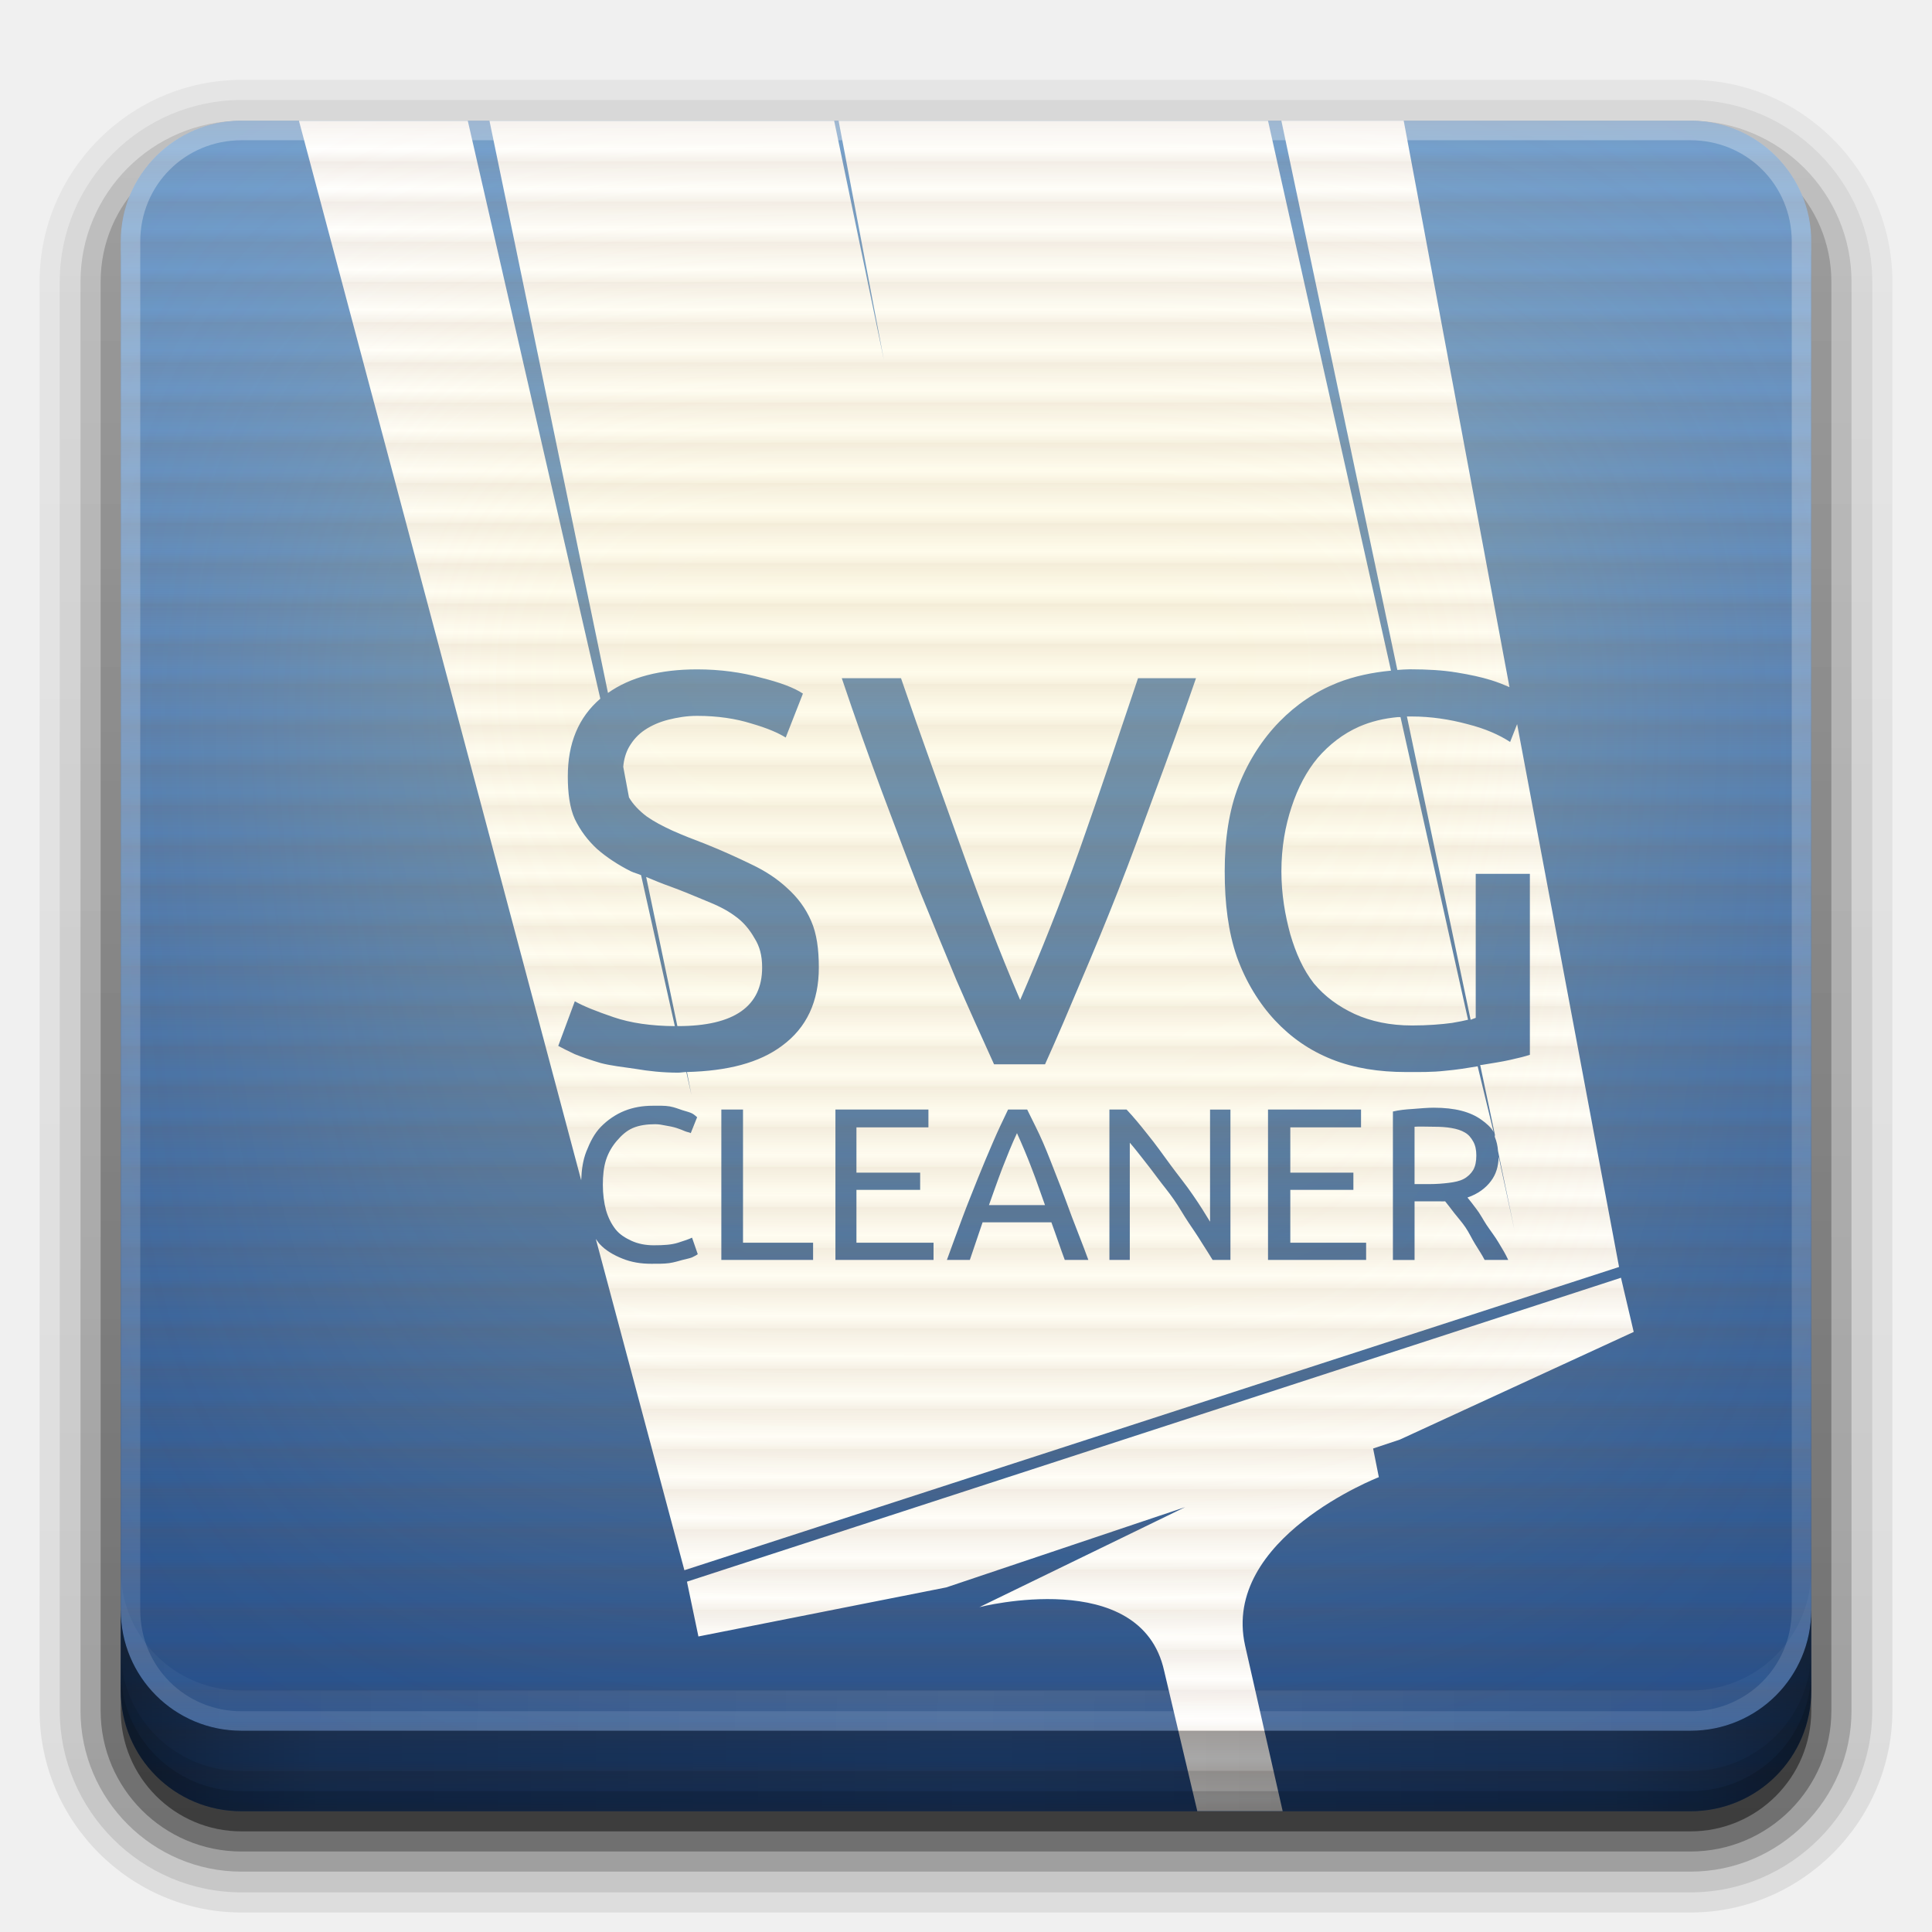
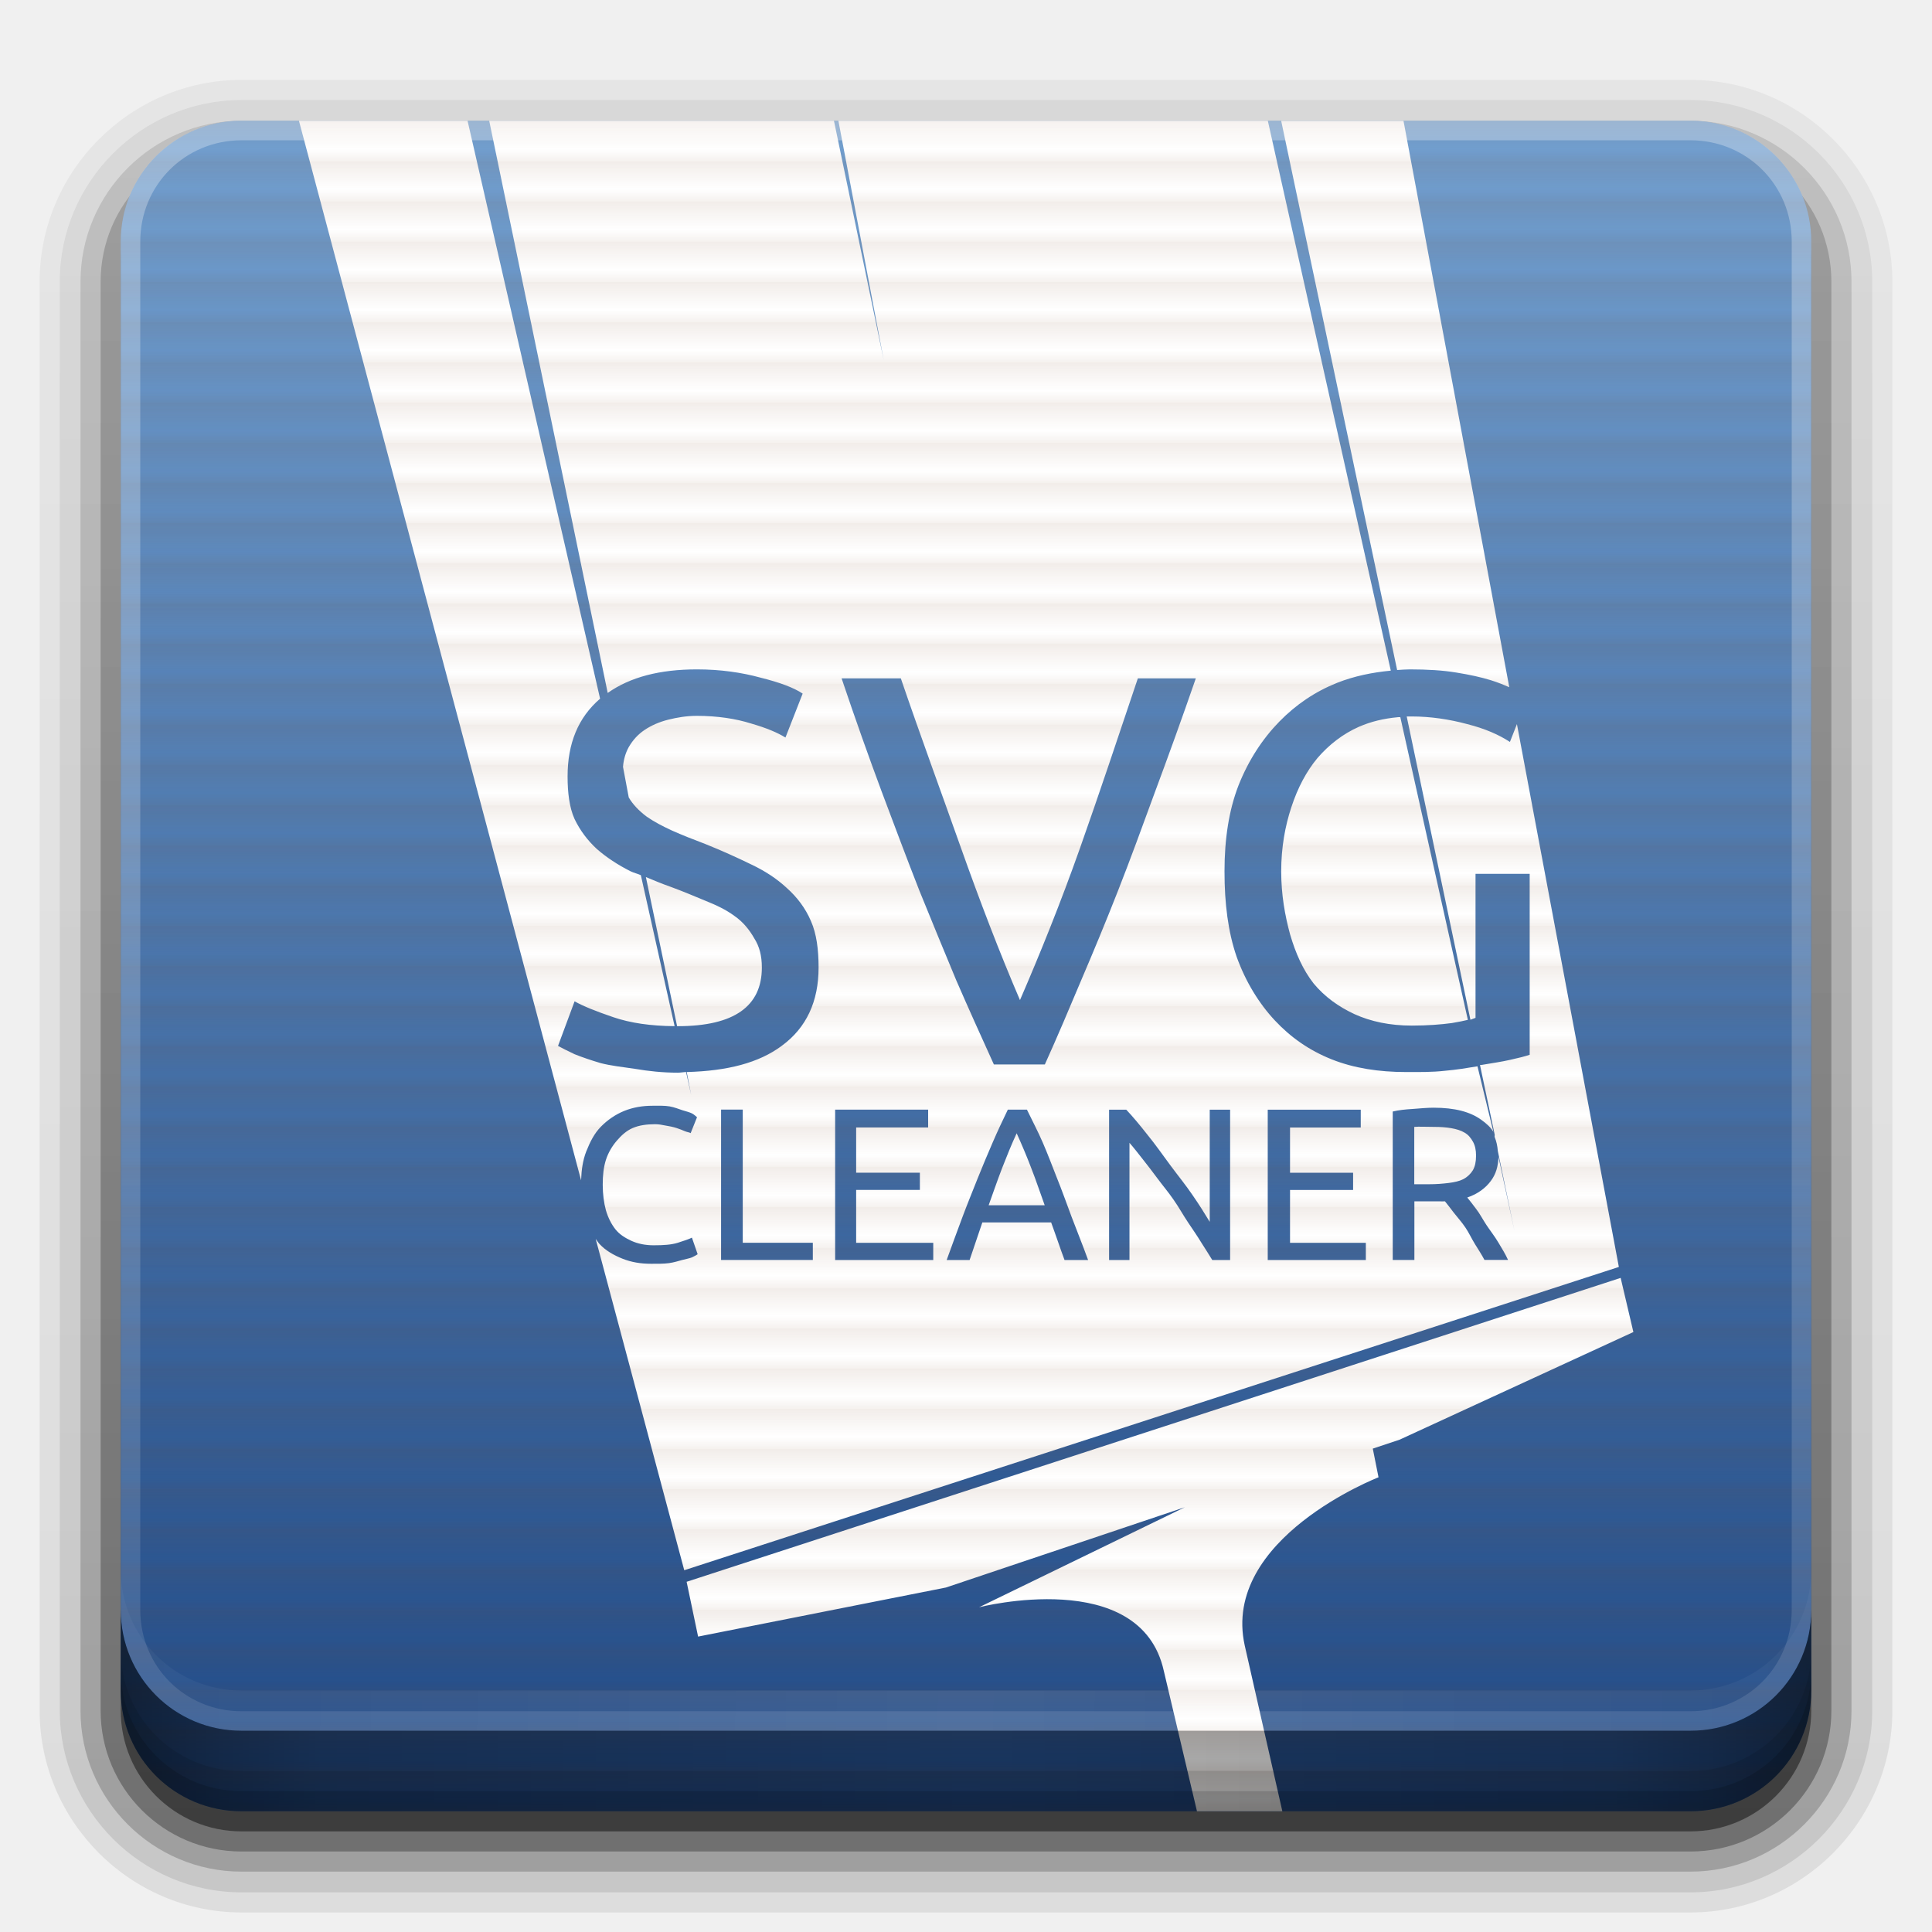
<svg xmlns="http://www.w3.org/2000/svg" xmlns:xlink="http://www.w3.org/1999/xlink" viewBox="0 0 96 96">
  <defs>
-     <clipPath id="clipPath4355">
+     <clipPath>
      <path d="m12,6h72a6,6 0 0,1 6,6v68a6,6 0 0,1 -6,6h-72a6,6 0 0,1 -6-6v-68a6,6 0 0,1 6-6" />
    </clipPath>
-     <filter id="filter3174">
-       <feGaussianBlur stdDeviation="1.71" />
-     </filter>
-     <filter height="1.743" id="filter4002" width="1.698" x="-.349" y="-.372">
-       <feGaussianBlur stdDeviation="9.6" />
-     </filter>
-     <linearGradient gradientUnits="userSpaceOnUse" id="ButtonShadow" x2="0" y1="92" y2="6.976">
-       <stop offset="0" />
+     <linearGradient gradientUnits="userSpaceOnUse" id="5" x2="0" xlink:href="#0" y1="-91.87" y2="-6.759" />
+     <linearGradient gradientUnits="userSpaceOnUse" id="6" x2="0" xlink:href="#0" y1="-90.87" y2="-6.761" />
+     <linearGradient gradientUnits="userSpaceOnUse" id="7" spreadMethod="reflect" x1="48" x2="112.12" xlink:href="#4" y1="82" y2="82.45" />
+     <linearGradient gradientUnits="userSpaceOnUse" id="8" x2="0" xlink:href="#4" y1="4" y2="132" />
+     <linearGradient id="4">
+       <stop stop-color="#fff" />
+       <stop offset="1" stop-color="#fff" stop-opacity="0" />
+     </linearGradient>
+     <linearGradient gradientUnits="userSpaceOnUse" id="3" spreadMethod="repeat" x1="6" x2="8">
+       <stop stop-color="#784421" />
+       <stop offset=".7" stop-color="#784421" stop-opacity="0" />
+       <stop offset="1" stop-color="#784421" stop-opacity=".748" />
+     </linearGradient>
+     <linearGradient gradientUnits="userSpaceOnUse" id="0" x2="0" y1="92" y2="6.976">
+       <stop />
      <stop offset="1" stop-opacity=".588" />
    </linearGradient>
-     <linearGradient gradientUnits="userSpaceOnUse" id="linearGradient3613" x2="0" y1="20.221" y2="138.661">
-       <stop offset="0" stop-color="#ffec83" />
-       <stop offset="1" stop-color="#fff2ab" stop-opacity="0" />
-     </linearGradient>
-     <linearGradient gradientUnits="userSpaceOnUse" id="linearGradient3617" x2="0" y1="90" y2="5.988">
-       <stop offset="0" stop-color="#204a87" />
-       <stop offset="1" stop-color="#729fcf" />
-     </linearGradient>
-     <linearGradient gradientUnits="userSpaceOnUse" id="linearGradient3228" spreadMethod="reflect" x1="90" x2="48">
-       <stop offset="0" stop-opacity=".588" />
+     <linearGradient gradientUnits="userSpaceOnUse" id="2" spreadMethod="reflect" x1="90" x2="48">
+       <stop stop-opacity=".588" />
      <stop offset=".118" stop-opacity=".471" />
      <stop offset=".238" stop-opacity=".392" />
      <stop offset="1" stop-opacity=".314" />
    </linearGradient>
-     <linearGradient gradientUnits="userSpaceOnUse" id="linearGradient3978" spreadMethod="repeat" x1="6" x2="8">
-       <stop offset="0" stop-color="#784421" />
-       <stop offset=".7" stop-color="#784421" stop-opacity="0" />
-       <stop offset="1" stop-color="#784421" stop-opacity=".748" />
+     <linearGradient gradientUnits="userSpaceOnUse" id="1" x2="0" y1="90" y2="5.988">
+       <stop stop-color="#204a87" />
+       <stop offset="1" stop-color="#729fcf" />
    </linearGradient>
-     <linearGradient id="linearGradient4384-8">
-       <stop offset="0" stop-color="#fff" />
-       <stop offset="1" stop-color="#fff" stop-opacity="0" />
-     </linearGradient>
-     <linearGradient gradientUnits="userSpaceOnUse" id="linearGradient3780" x2="0" xlink:href="#ButtonShadow" y1="-91.867" y2="-6.758" />
-     <linearGradient gradientUnits="userSpaceOnUse" id="linearGradient3721" x2="0" xlink:href="#ButtonShadow" y1="-90.868" y2="-6.761" />
-     <linearGradient gradientUnits="userSpaceOnUse" id="linearGradient4429-1" spreadMethod="reflect" x1="48" x2="112.124" xlink:href="#linearGradient4384-8" y1="82" y2="82.455" />
-     <linearGradient gradientUnits="userSpaceOnUse" id="linearGradient4047" x2="0" xlink:href="#linearGradient4384-8" y1="4" y2="132" />
  </defs>
-   <path d="m12-95.031c-5.511,0-10.031,4.52-10.031,10.031v71c0,5.511 4.52,10.031 10.031,10.031h72c5.511,0 10.031-4.52 10.031-10.031v-71c0-5.511-4.52-10.031-10.031-10.031h-72z" fill="url(#linearGradient3780)" opacity=".08" transform="scale(1,-1)" />
-   <path d="m12-94.031c-4.972,0-9.031,4.06-9.031,9.031v71c0,4.972 4.06,9.031 9.031,9.031h72c4.972,0 9.031-4.06 9.031-9.031v-71c0-4.972-4.06-9.031-9.031-9.031h-72z" fill="url(#linearGradient3780)" opacity=".1" transform="scale(1,-1)" />
-   <path d="m12-93c-4.409,0-8,3.591-8,8v71c0,4.409 3.591,8 8,8h72c4.409,0 8-3.591 8-8v-71c0-4.409-3.591-8-8-8h-72z" fill="url(#linearGradient3780)" opacity=".2" transform="scale(1,-1)" />
-   <path d="m12-92h72a7,7 0 0,1 7,7v71a7,7 0 0,1 -7,7h-72a7,7 0 0,1 -7-7v-71a7,7 0 0,1 7-7" fill="url(#linearGradient3780)" opacity=".3" transform="scale(1,-1)" />
-   <path d="m12-91h72a6,6 0 0,1 6,6v72a6,6 0 0,1 -6,6h-72a6,6 0 0,1 -6-6v-72a6,6 0 0,1 6-6" fill="url(#linearGradient3721)" opacity=".45" transform="scale(1,-1)" />
-   <path d="m12,6h72a6,6 0 0,1 6,6v72a6,6 0 0,1 -6,6h-72a6,6 0 0,1 -6-6v-72a6,6 0 0,1 6-6" fill="url(#linearGradient3617)" />
-   <path d="m14.854,6 14.025,52.648c.019-.533.089-1.002.253-1.425 .196-.493.402-.901.728-1.235s.737-.618 1.171-.791 .9-.253 1.393-.253c.312,0 .608-.012.855.032s.452.132.633.19c.188.058.359.1.475.158s.21.161.253.19l-.317.791c-.065-.043-.162-.044-.285-.095s-.252-.108-.412-.158c-.152-.051-.381-.098-.57-.127-.181-.036-.318-.063-.506-.063-.399,0-.789.052-1.108.19s-.567.372-.791.633-.415.573-.538.95c-.116.37-.158.771-.158,1.235 0,.449.057.897.158,1.266 .109.37.265.682.475.95 .21.261.48.425.791.57 .319.145.688.222 1.108.222 .486,0 .884-.025 1.203-.127s.537-.173.697-.253l.285.823c-.051.036-.154.1-.285.158-.131.051-.279.076-.475.127s-.404.122-.665.158-.582.032-.886.032c-.529,0-.99-.079-1.425-.253s-.828-.395-1.14-.728c-.065-.07-.131-.176-.19-.253l4.401,16.462 46.443-15.069-5.065-26.973-.348.886c-.535-.351-1.235-.665-2.121-.886-.886-.24-1.831-.38-2.754-.38h-.253l3.166,15.069 .253-.095v-7.155h2.691v8.991c-.222.074-.557.161-.981.253-.406.092-.871.161-1.425.253h-.063l.728,3.451c.014.031-.013.095 0,.127 .086.212.139.437.158.697l.823,3.957-.791-3.672c-.012.47-.125.866-.38,1.203-.261.355-.657.649-1.171.823 .116.145.269.331.443.57 .181.232.318.501.506.791 .188.283.42.575.602.886 .188.312.344.565.475.855h-1.171c-.145-.275-.301-.509-.475-.791s-.301-.569-.475-.823c-.174-.261-.396-.503-.57-.728s-.305-.403-.443-.57c-.094.007-.183,0-.285,0h-.285-.95v2.913h-1.076v-7.376c.297-.072.619-.105.981-.127 .37-.029.74-.063 1.045-.063 1.058,0 1.823.203 2.374.602 .236.169.465.364.602.602l-.791-3.261c-.493.082-1.027.171-1.615.222-.646.074-1.266.063-1.931.063-1.348,0-2.596-.19-3.704-.633s-2.024-1.082-2.818-1.931-1.456-1.929-1.899-3.166c-.425-1.237-.602-2.636-.602-4.242s.216-3.037.697-4.274c.498-1.256 1.195-2.317 2.026-3.166s1.773-1.488 2.881-1.931c.837-.329 1.742-.516 2.659-.602l-6.11-27.321h-21.338l2.248,11.872-2.469-11.872h-17.127l5.888,28.429c1.114-.788 2.59-1.171 4.432-1.171 1.163,0 2.224.153 3.166.412 .96.24 1.646.496 2.089.791l-.855,2.184c-.388-.24-.934-.475-1.71-.697-.757-.24-1.675-.38-2.691-.38-.517,0-.982.079-1.425.19s-.839.285-1.171.506-.588.504-.791.855c-.155.279-.256.611-.285.981l.285,1.52c.203.351.517.673.886.95 .369.259.786.475 1.266.697 .498.222 1.055.443 1.646.665 .831.332 1.596.681 2.279,1.013 .702.332 1.274.71 1.773,1.171 .517.462.926,1 1.203,1.646 .277.628.38,1.406.38,2.311 0,1.68-.599,2.989-1.836,3.894-1.137.845-2.694,1.244-4.717,1.298l.222,1.14-.253-1.14c-.136.003-.272.032-.412.032-.757,0-1.475-.079-2.121-.19-.628-.092-1.211-.156-1.71-.285-.498-.148-.929-.295-1.298-.443-.351-.166-.62-.301-.823-.412l.823-2.216c.425.24 1.063.496 1.931.791 .838.285 1.841.434 3.039.443l-1.678-7.503c-.171-.074-.34-.111-.506-.19-.628-.314-1.216-.702-1.678-1.108-.462-.425-.831-.916-1.108-1.488-.259-.572-.348-1.309-.348-2.121 0-1.639.525-2.926 1.615-3.862l-6.585-28.714h-8.389zm48.817,0 5.762,27.289c.211-.013.418-.032.633-.032 .868,0 1.646.048 2.311.158 .683.111 1.23.232 1.71.38 .367.113.657.236.918.348l-5.255-28.144h-6.078zm-21.844,27.701h2.944c.997,2.917 2.016,5.694 2.976,8.389s1.929,5.235 2.944,7.598c1.015-2.345 2.016-4.839 2.976-7.535 .96-2.714 1.902-5.536 2.881-8.453h2.881c-.702,2.031-1.38,3.9-2.026,5.635-.628,1.717-1.227,3.356-1.836,4.907s-1.227,3.042-1.836,4.464c-.591,1.403-1.177,2.794-1.804,4.179h-2.533c-.628-1.385-1.259-2.776-1.868-4.179-.591-1.422-1.208-2.913-1.836-4.464-.609-1.551-1.222-3.19-1.868-4.907-.646-1.736-1.311-3.604-1.994-5.635zm27.638,1.931c-.7.065-1.322.212-1.931.475-.794.351-1.485.887-2.058,1.551-.554.665-.984,1.478-1.298,2.438-.314.942-.506,2.016-.506,3.197 0,1.145.185,2.193.443,3.134 .277.942.636,1.755 1.171,2.438 .554.665 1.232,1.15 2.026,1.52 .812.369 1.76.57 2.849.57 .775,0 1.459-.053 1.994-.127 .378-.063.559-.103.791-.158l-3.356-15.038h-.127zm-37.357,7.946 1.551,7.408h.032c2.806,0 4.179-.993 4.179-2.913 0-.591-.121-1.05-.38-1.456-.24-.425-.557-.813-.981-1.108-.425-.314-.902-.538-1.456-.76-.535-.222-1.132-.475-1.741-.697-.416-.142-.815-.316-1.203-.475zm3.736,11.555h1.076v6.617h3.482v.855h-4.559v-7.471zm5.667,0h4.622v.886h-3.577v2.248h3.166v.855h-3.166v2.628h3.831v.855h-4.875v-7.471zm8.579,0h.95c.261.544.552,1.088.791,1.646 .239.551.457,1.132.697,1.741 .246.609.474,1.25.728,1.931 .254.674.533,1.355.823,2.153h-1.171c-.123-.326-.208-.575-.317-.886-.109-.319-.232-.655-.348-.981h-3.419l-.633,1.868h-1.14c.29-.797.538-1.479.791-2.153 .254-.681.521-1.322.76-1.931 .246-.609.489-1.19.728-1.741 .239-.558.499-1.103.76-1.646zm5.034,0h.855c.341.362.661.749 1.045,1.235 .391.478.763,1.005 1.14,1.52s.775.995 1.108,1.488c.341.493.623.946.855,1.33v-5.572h1.013v7.471h-.886c-.16-.268-.328-.521-.538-.855-.203-.333-.426-.658-.665-1.013s-.467-.77-.728-1.14c-.254-.37-.538-.704-.791-1.045-.254-.348-.489-.645-.728-.95s-.462-.591-.665-.823v5.825h-1.013v-7.471zm7.883,0h4.622v.886h-3.514v2.248h3.134v.855h-3.134v2.628h3.767v.855h-4.875v-7.471zm7.281.855v2.849h.728c.362,0 .692-.027.981-.063s.532-.088.728-.19 .366-.262.475-.443c.109-.188.158-.424.158-.728 0-.283-.05-.508-.158-.697s-.223-.335-.412-.443c-.181-.109-.411-.178-.665-.222s-.54-.063-.823-.063c-.449,0-.774-.022-1.013,0zm-19.755.317c-.254.544-.496,1.147-.728,1.741-.225.587-.44,1.206-.665,1.836h2.786c-.232-.631-.433-1.249-.665-1.836-.225-.594-.482-1.198-.728-1.741zm30.012,7.186-46.411,15.101 .57,2.723 12.315-2.438 11.872-3.989-10.226,4.97c0,0 8.026-2.061 9.181,3.166l1.646,6.965h4.242l-1.868-8.231c-1.177-5.326 6.648-8.358 6.648-8.358l-.285-1.425 1.33-.443 11.619-5.35-.633-2.691z" fill="#fff" fill-rule="evenodd" />
-   <path d="m12-90h72a6,6 0 0,1 6,6v72a6,6 0 0,1 -6,6h-72a6,6 0 0,1 -6-6v-72a6,6 0 0,1 6-6" fill="url(#linearGradient3978)" opacity=".1" transform="matrix(0,1,-1,0,0,0)" />
-   <path clip-path="url(#clipPath4355)" d="m27,15h42a12,12 0 0,1 12,12v38a12,12 0 0,1 -12,12h-42a12,12 0 0,1 -12-12v-38a12,12 0 0,1 12-12" fill="url(#linearGradient3613)" filter="url(#filter4002)" opacity=".2" stroke="#fff" stroke-linecap="round" stroke-width=".5" />
-   <path d="m12,86c-3.324,0-6-2.676-6-6v-68c0-3.324 2.676-6 6-6h72c3.324,0 6,2.676 6,6v68c0,3.324-2.676,6-6,6zm0-.969h72c2.805,0 5.031-2.226 5.031-5.031v-68c0-2.805-2.226-5.031-5.031-5.031h-72c-2.805,0-5.031,2.226-5.031,5.031v68c0,2.805 2.226,5.031 5.031,5.031z" fill="url(#linearGradient4047)" opacity=".3" />
-   <path d="m6,78v2c0,3.324 2.676,6 6,6h72c3.324,0 6-2.676 6-6v-2c0,3.324-2.676,6-6,6h-72c-3.324,0-6-2.676-6-6z" fill="url(#linearGradient4429-1)" opacity=".1" />
-   <path d="m6,80v4c0,3.324 2.676,6 6,6h72c3.324,0 6-2.676 6-6v-4c0,3.324-2.676,6-6,6h-72c-3.324,0-6-2.676-6-6z" fill="url(#linearGradient3228)" />
-   <path d="m6,82v2c0,3.324 2.676,6 6,6h72c3.324,0 6-2.676 6-6v-2c0,3.324-2.676,6-6,6h-72c-3.324,0-6-2.676-6-6z" opacity=".1" />
-   <path d="m6,83v1c0,3.324 2.676,6 6,6h72c3.324,0 6-2.676 6-6v-1c0,3.324-2.676,6-6,6h-72c-3.324,0-6-2.676-6-6z" opacity=".15" />
+   <g fill="url(#5)">
+     <path d="m12-95.03c-5.511 0-10.03 4.52-10.03 10.03v71c0 5.511 4.52 10.03 10.03 10.03h72c5.511 0 10.03-4.52 10.03-10.03v-71c0-5.511-4.52-10.03-10.03-10.03h-72" opacity=".08" transform="scale(1-1)" />
+     <path d="m12-94.03c-4.972 0-9.03 4.06-9.03 9.03v71c0 4.972 4.06 9.03 9.03 9.03h72c4.972 0 9.03-4.06 9.03-9.03v-71c0-4.972-4.06-9.03-9.03-9.03h-72" opacity=".1" transform="scale(1-1)" />
+     <path d="m12-93c-4.409 0-8 3.591-8 8v71c0 4.409 3.591 8 8 8h72c4.409 0 8-3.591 8-8v-71c0-4.409-3.591-8-8-8h-72" opacity=".2" transform="scale(1-1)" />
+     <path d="m12-92h72a7,7 0 0,1 7,7v71a7,7 0 0,1 -7,7h-72a7,7 0 0,1 -7-7v-71a7,7 0 0,1 7-7" opacity=".3" transform="scale(1-1)" />
+   </g>
+   <path d="m12-91h72a6,6 0 0,1 6,6v72a6,6 0 0,1 -6,6h-72a6,6 0 0,1 -6-6v-72a6,6 0 0,1 6-6" fill="url(#6)" opacity=".45" transform="scale(1-1)" />
+   <path d="m12,6h72a6,6 0 0,1 6,6v72a6,6 0 0,1 -6,6h-72a6,6 0 0,1 -6-6v-72a6,6 0 0,1 6-6" fill="url(#1)" />
+   <path d="m14.854 6 14.02 52.648c.019-.533.089-1 .253-1.425.196-.493.402-.901.728-1.235s.736-.617 1.171-.791.9-.253 1.393-.253c.312 0 .608-.012.855.032s.452.132.633.19c.188.058.359.1.475.158s.21.161.253.19l-.317.791c-.065-.044-.162-.044-.285-.095s-.252-.108-.412-.158c-.152-.051-.381-.098-.57-.127-.181-.036-.318-.063-.507-.063-.399 0-.789.052-1.108.19s-.567.372-.791.633-.415.573-.538.95c-.116.37-.158.771-.158 1.235 0 .449.057.897.158 1.266.109.37.265.682.475.95.21.261.48.425.791.57.319.145.688.222 1.108.222.486 0 .884-.025 1.203-.127s.537-.173.697-.253l.285.823c-.051.036-.154.1-.285.158-.13.051-.279.076-.475.127s-.404.122-.665.158-.582.032-.886.032c-.529 0-.99-.079-1.425-.253s-.828-.395-1.14-.728c-.065-.07-.131-.176-.19-.253l4.4 16.462 46.44-15.07-5.065-26.973-.348.886c-.535-.351-1.235-.665-2.121-.886-.886-.24-1.831-.38-2.754-.38h-.253l3.166 15.07.253-.095v-7.155h2.691v8.991c-.222.074-.557.161-.981.253-.406.092-.871.161-1.425.253h-.063l.728 3.451c.014.031-.013.095 0 .127.087.212.138.437.158.697l.823 3.957-.791-3.672c-.012.47-.125.865-.38 1.203-.261.355-.657.649-1.171.823.116.145.269.331.443.57.181.232.318.502.507.791.188.283.42.575.602.886.188.312.344.565.475.855h-1.171c-.145-.275-.301-.509-.475-.791s-.301-.569-.475-.823c-.174-.261-.396-.504-.57-.728s-.305-.403-.443-.57c-.094.007-.183 0-.285 0h-.285-.95v2.913h-1.076v-7.376c.297-.072.619-.105.981-.127.37-.029.74-.063 1.045-.063 1.058 0 1.823.203 2.374.602.236.169.465.364.602.602l-.791-3.261c-.493.082-1.027.171-1.615.222-.646.074-1.266.063-1.931.063-1.348 0-2.596-.19-3.704-.633s-2.024-1.082-2.818-1.931-1.456-1.929-1.9-3.166c-.425-1.237-.602-2.636-.602-4.242s.217-3.037.697-4.274c.498-1.255 1.195-2.316 2.026-3.166s1.773-1.488 2.881-1.931c.837-.329 1.742-.516 2.659-.602l-6.11-27.321h-21.338l2.248 11.872-2.469-11.872h-17.13l5.888 28.429c1.114-.788 2.59-1.171 4.432-1.171 1.163 0 2.224.153 3.166.412.96.24 1.646.496 2.089.791l-.855 2.184c-.388-.24-.934-.475-1.709-.697-.757-.24-1.675-.38-2.691-.38-.517 0-.981.079-1.425.19s-.839.285-1.171.507-.588.504-.791.855c-.155.279-.256.611-.285.981l.285 1.52c.203.351.517.673.886.95.369.258.786.475 1.266.697.498.221 1.055.443 1.646.665.831.332 1.596.681 2.279 1.013.702.332 1.274.71 1.773 1.171.517.462.926 1 1.203 1.646.277.628.38 1.406.38 2.311 0 1.68-.599 2.989-1.836 3.894-1.138.844-2.694 1.244-4.717 1.298l.222 1.14-.253-1.14c-.136.003-.272.032-.412.032-.757 0-1.475-.079-2.121-.19-.628-.092-1.211-.156-1.709-.285-.498-.148-.929-.295-1.298-.443-.351-.166-.62-.301-.823-.412l.823-2.216c.425.24 1.063.496 1.931.791.838.285 1.841.434 3.039.443l-1.678-7.503c-.171-.074-.34-.111-.506-.19-.628-.314-1.216-.702-1.678-1.108-.462-.425-.831-.916-1.108-1.488-.259-.572-.348-1.309-.348-2.121 0-1.639.525-2.926 1.615-3.862l-6.585-28.714h-8.389m48.817 0 5.762 27.29c.211-.013.418-.032.633-.032.868 0 1.646.047 2.311.158.683.111 1.23.232 1.71.38.367.113.657.236.918.348l-5.255-28.14h-6.078m-21.844 27.701h2.944c.997 2.917 2.02 5.694 2.976 8.389s1.929 5.235 2.944 7.598c1.015-2.345 2.02-4.839 2.976-7.535.96-2.714 1.902-5.536 2.881-8.453h2.881c-.702 2.031-1.38 3.9-2.026 5.635-.628 1.717-1.227 3.356-1.836 4.907s-1.227 3.042-1.836 4.464c-.591 1.403-1.177 2.794-1.804 4.179h-2.533c-.628-1.385-1.259-2.776-1.868-4.179-.591-1.422-1.208-2.913-1.836-4.464-.609-1.551-1.222-3.19-1.868-4.907-.646-1.736-1.311-3.604-1.995-5.635m27.638 1.931c-.7.065-1.322.212-1.931.475-.794.351-1.485.887-2.058 1.551-.554.665-.984 1.478-1.298 2.438-.314.942-.507 2.02-.507 3.197 0 1.145.185 2.193.443 3.134.277.942.636 1.755 1.171 2.438.554.665 1.232 1.15 2.026 1.52.812.369 1.76.57 2.849.57.775 0 1.459-.053 1.995-.127.378-.063.559-.103.791-.158l-3.356-15.04h-.127m-37.36 7.946 1.551 7.408h.032c2.806 0 4.179-.992 4.179-2.913 0-.591-.121-1.05-.38-1.456-.24-.425-.557-.813-.981-1.108-.425-.314-.902-.538-1.456-.76-.535-.222-1.132-.475-1.741-.697-.416-.142-.815-.316-1.203-.475m3.736 11.555h1.076v6.617h3.482v.855h-4.559v-7.471m5.667 0h4.622v.886h-3.577v2.248h3.166v.855h-3.166v2.628h3.831v.855h-4.875v-7.471m8.58 0h.95c.261.544.552 1.088.791 1.646.239.551.457 1.132.697 1.741.246.609.474 1.25.728 1.931.254.674.533 1.355.823 2.153h-1.171c-.123-.326-.208-.575-.317-.886-.109-.319-.232-.655-.348-.981h-3.419l-.633 1.868h-1.14c.29-.797.538-1.479.791-2.153.254-.681.521-1.322.76-1.931.246-.609.489-1.19.728-1.741.239-.558.499-1.103.76-1.646m5.03 0h.855c.341.362.661.749 1.045 1.235.391.478.763 1.01 1.14 1.52s.775.995 1.108 1.488c.341.493.623.946.855 1.33v-5.572h1.013v7.471h-.886c-.16-.268-.328-.521-.538-.855-.203-.333-.426-.658-.665-1.013s-.467-.77-.728-1.14c-.254-.37-.538-.704-.791-1.045-.254-.348-.489-.645-.728-.95s-.462-.591-.665-.823v5.825h-1.013v-7.471m7.883 0h4.622v.886h-3.514v2.248h3.134v.855h-3.134v2.628h3.767v.855h-4.875v-7.471m7.281.855v2.849h.728c.362 0 .692-.027.981-.063s.532-.089.728-.19.366-.262.475-.443c.109-.188.158-.424.158-.728 0-.283-.05-.508-.158-.697s-.223-.334-.412-.443c-.181-.109-.411-.178-.665-.222s-.54-.063-.823-.063c-.449 0-.774-.022-1.013 0m-19.755.317c-.254.544-.496 1.147-.728 1.741-.225.587-.44 1.206-.665 1.836h2.786c-.232-.631-.433-1.249-.665-1.836-.225-.594-.482-1.198-.728-1.741m30.01 7.186-46.41 15.1.57 2.723 12.315-2.438 11.872-3.989-10.226 4.97c0 0 8.03-2.061 9.181 3.166l1.646 6.965h4.242l-1.868-8.231c-1.177-5.326 6.648-8.358 6.648-8.358l-.285-1.425 1.33-.443 11.619-5.35-.633-2.691" fill="#fff" fill-rule="evenodd" />
+   <path d="m12-90h72a6,6 0 0,1 6,6v72a6,6 0 0,1 -6,6h-72a6,6 0 0,1 -6-6v-72a6,6 0 0,1 6-6" fill="url(#3)" opacity=".1" transform="matrix(0 1-1 0 0 0)" />
+   <path d="m12 86c-3.324 0-6-2.676-6-6v-68c0-3.324 2.676-6 6-6h72c3.324 0 6 2.676 6 6v68c0 3.324-2.676 6-6 6zm0-.969h72c2.805 0 5.03-2.226 5.03-5.03v-68c0-2.805-2.226-5.03-5.03-5.03h-72c-2.805 0-5.03 2.226-5.03 5.03v68c0 2.805 2.226 5.03 5.03 5.03" fill="url(#8)" opacity=".3" />
+   <path d="m6 78v2c0 3.324 2.676 6 6 6h72c3.324 0 6-2.676 6-6v-2c0 3.324-2.676 6-6 6h-72c-3.324 0-6-2.676-6-6" fill="url(#7)" opacity=".1" />
+   <path d="m6 80v4c0 3.324 2.676 6 6 6h72c3.324 0 6-2.676 6-6v-4c0 3.324-2.676 6-6 6h-72c-3.324 0-6-2.676-6-6" fill="url(#2)" />
+   <path d="m6 82v2c0 3.324 2.676 6 6 6h72c3.324 0 6-2.676 6-6v-2c0 3.324-2.676 6-6 6h-72c-3.324 0-6-2.676-6-6" opacity=".1" />
+   <path d="m6 83v1c0 3.324 2.676 6 6 6h72c3.324 0 6-2.676 6-6v-1c0 3.324-2.676 6-6 6h-72c-3.324 0-6-2.676-6-6" opacity=".15" />
</svg>
